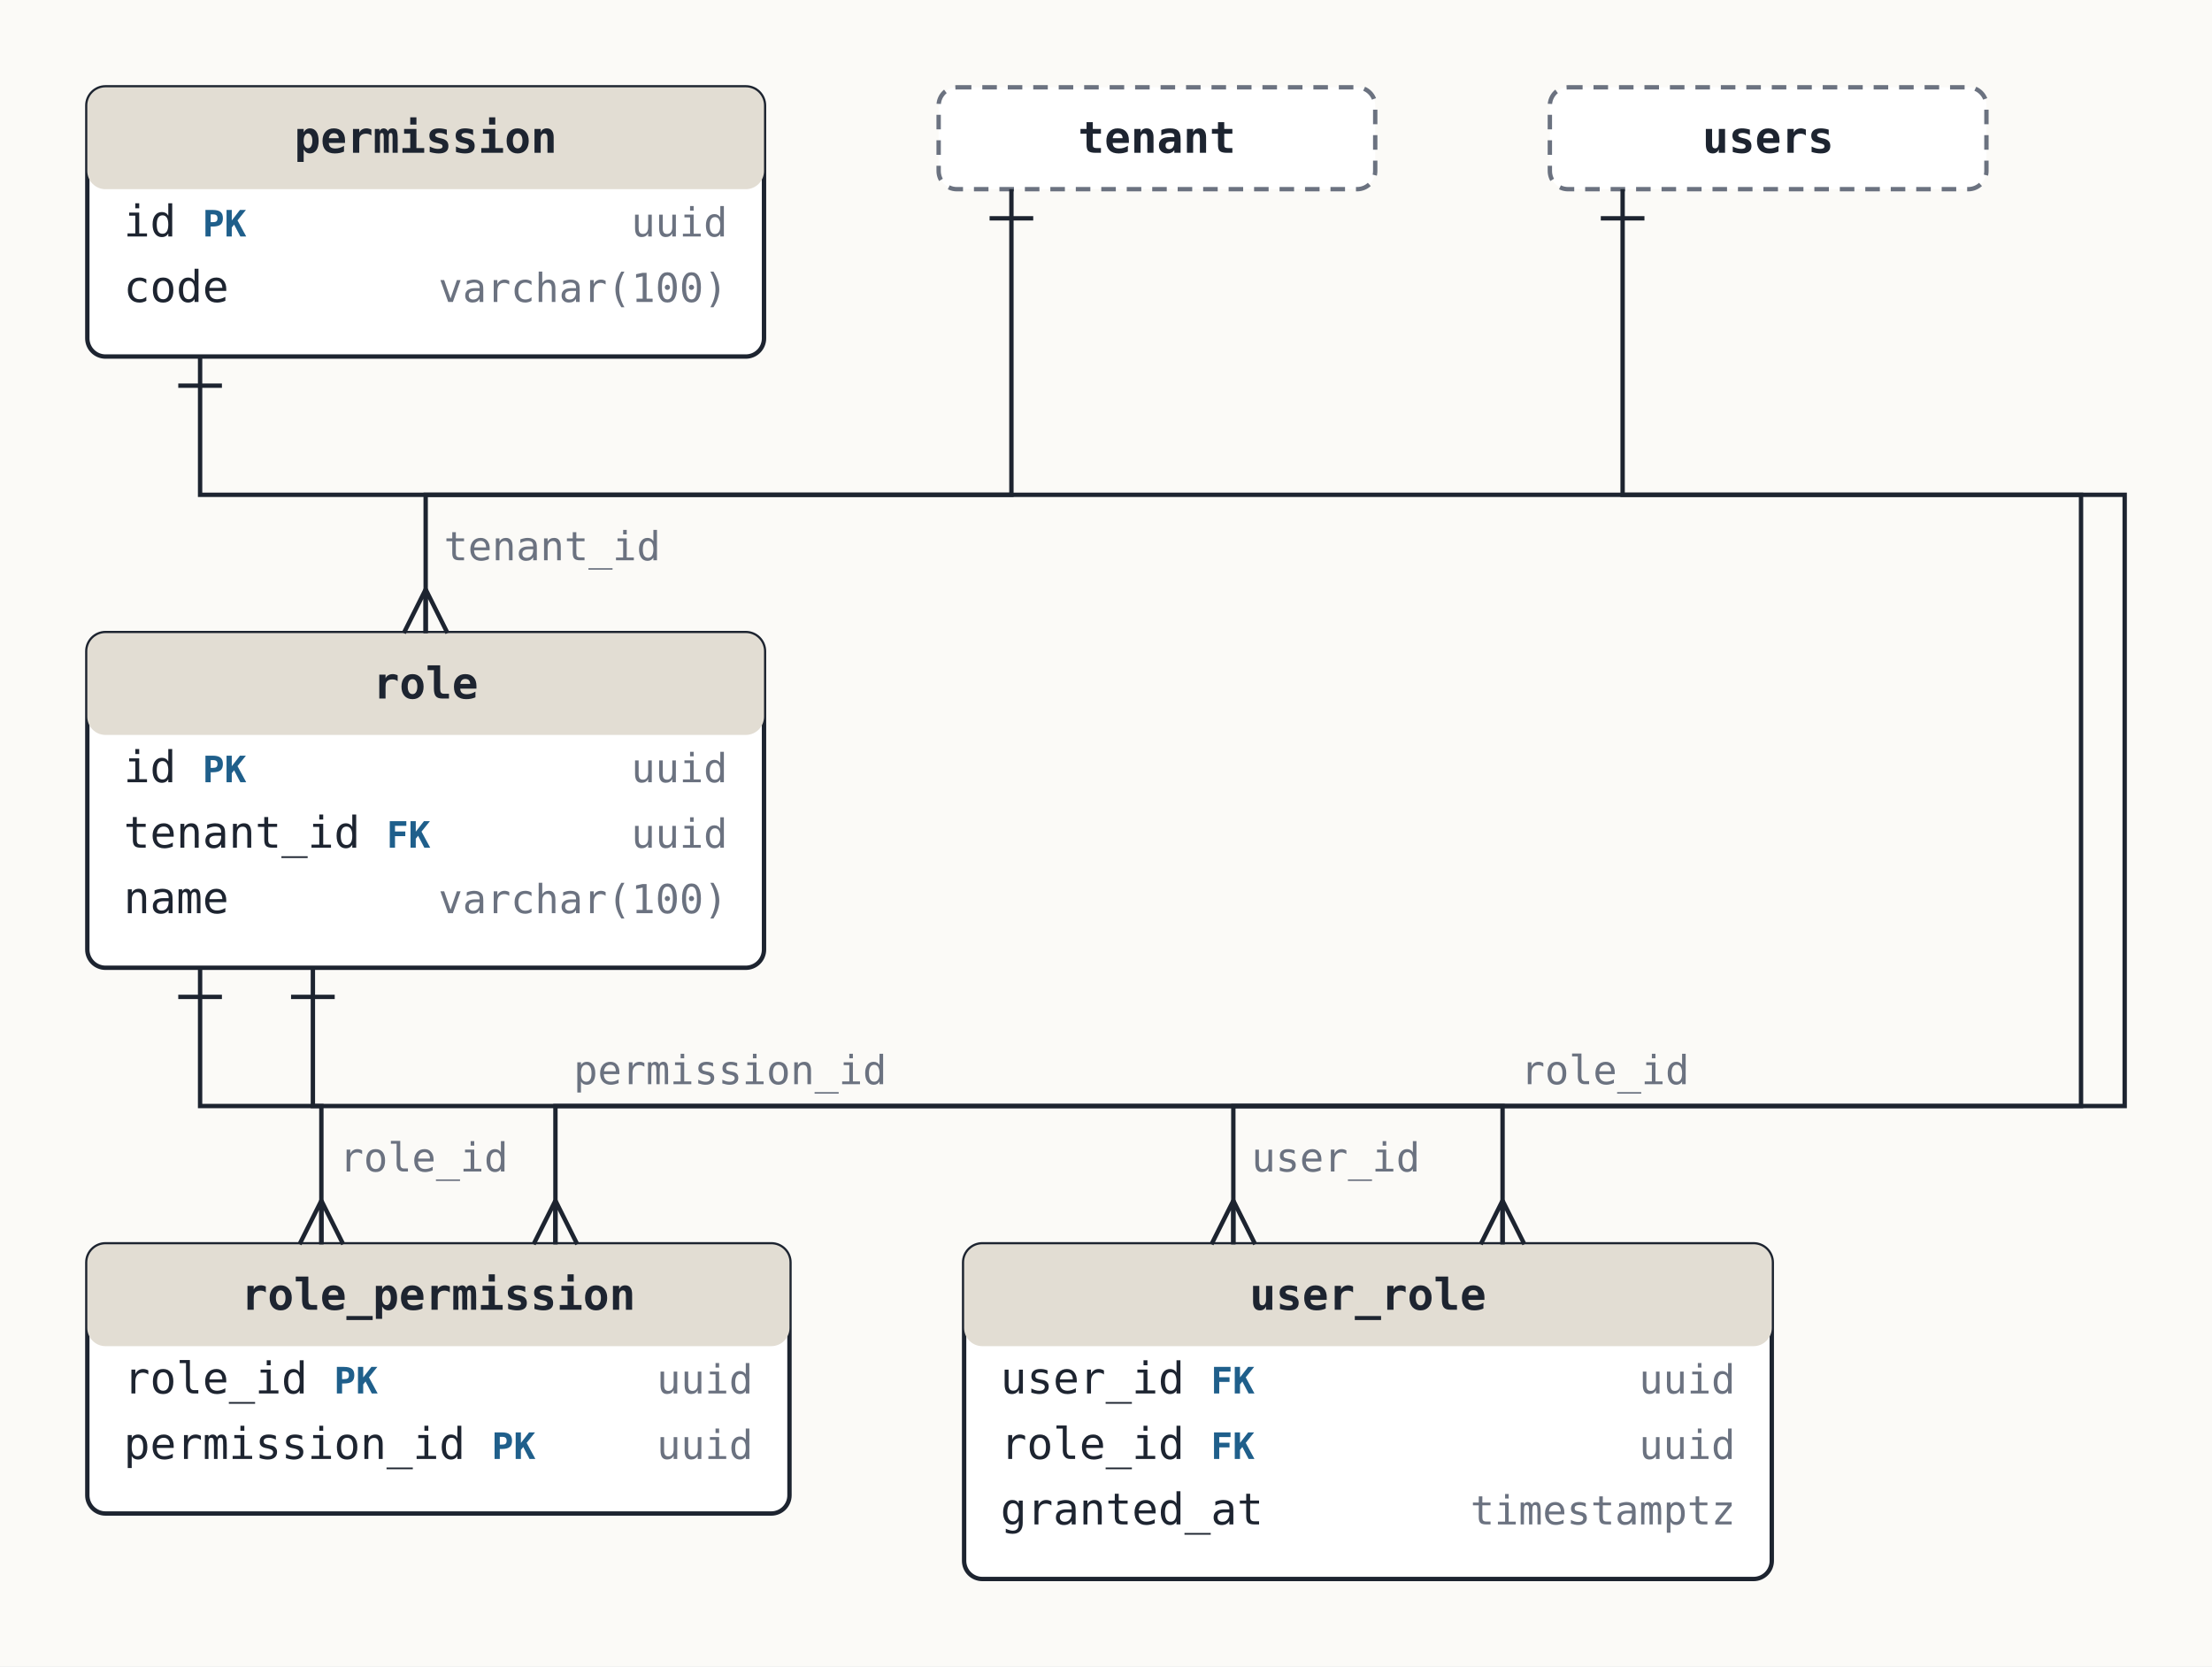
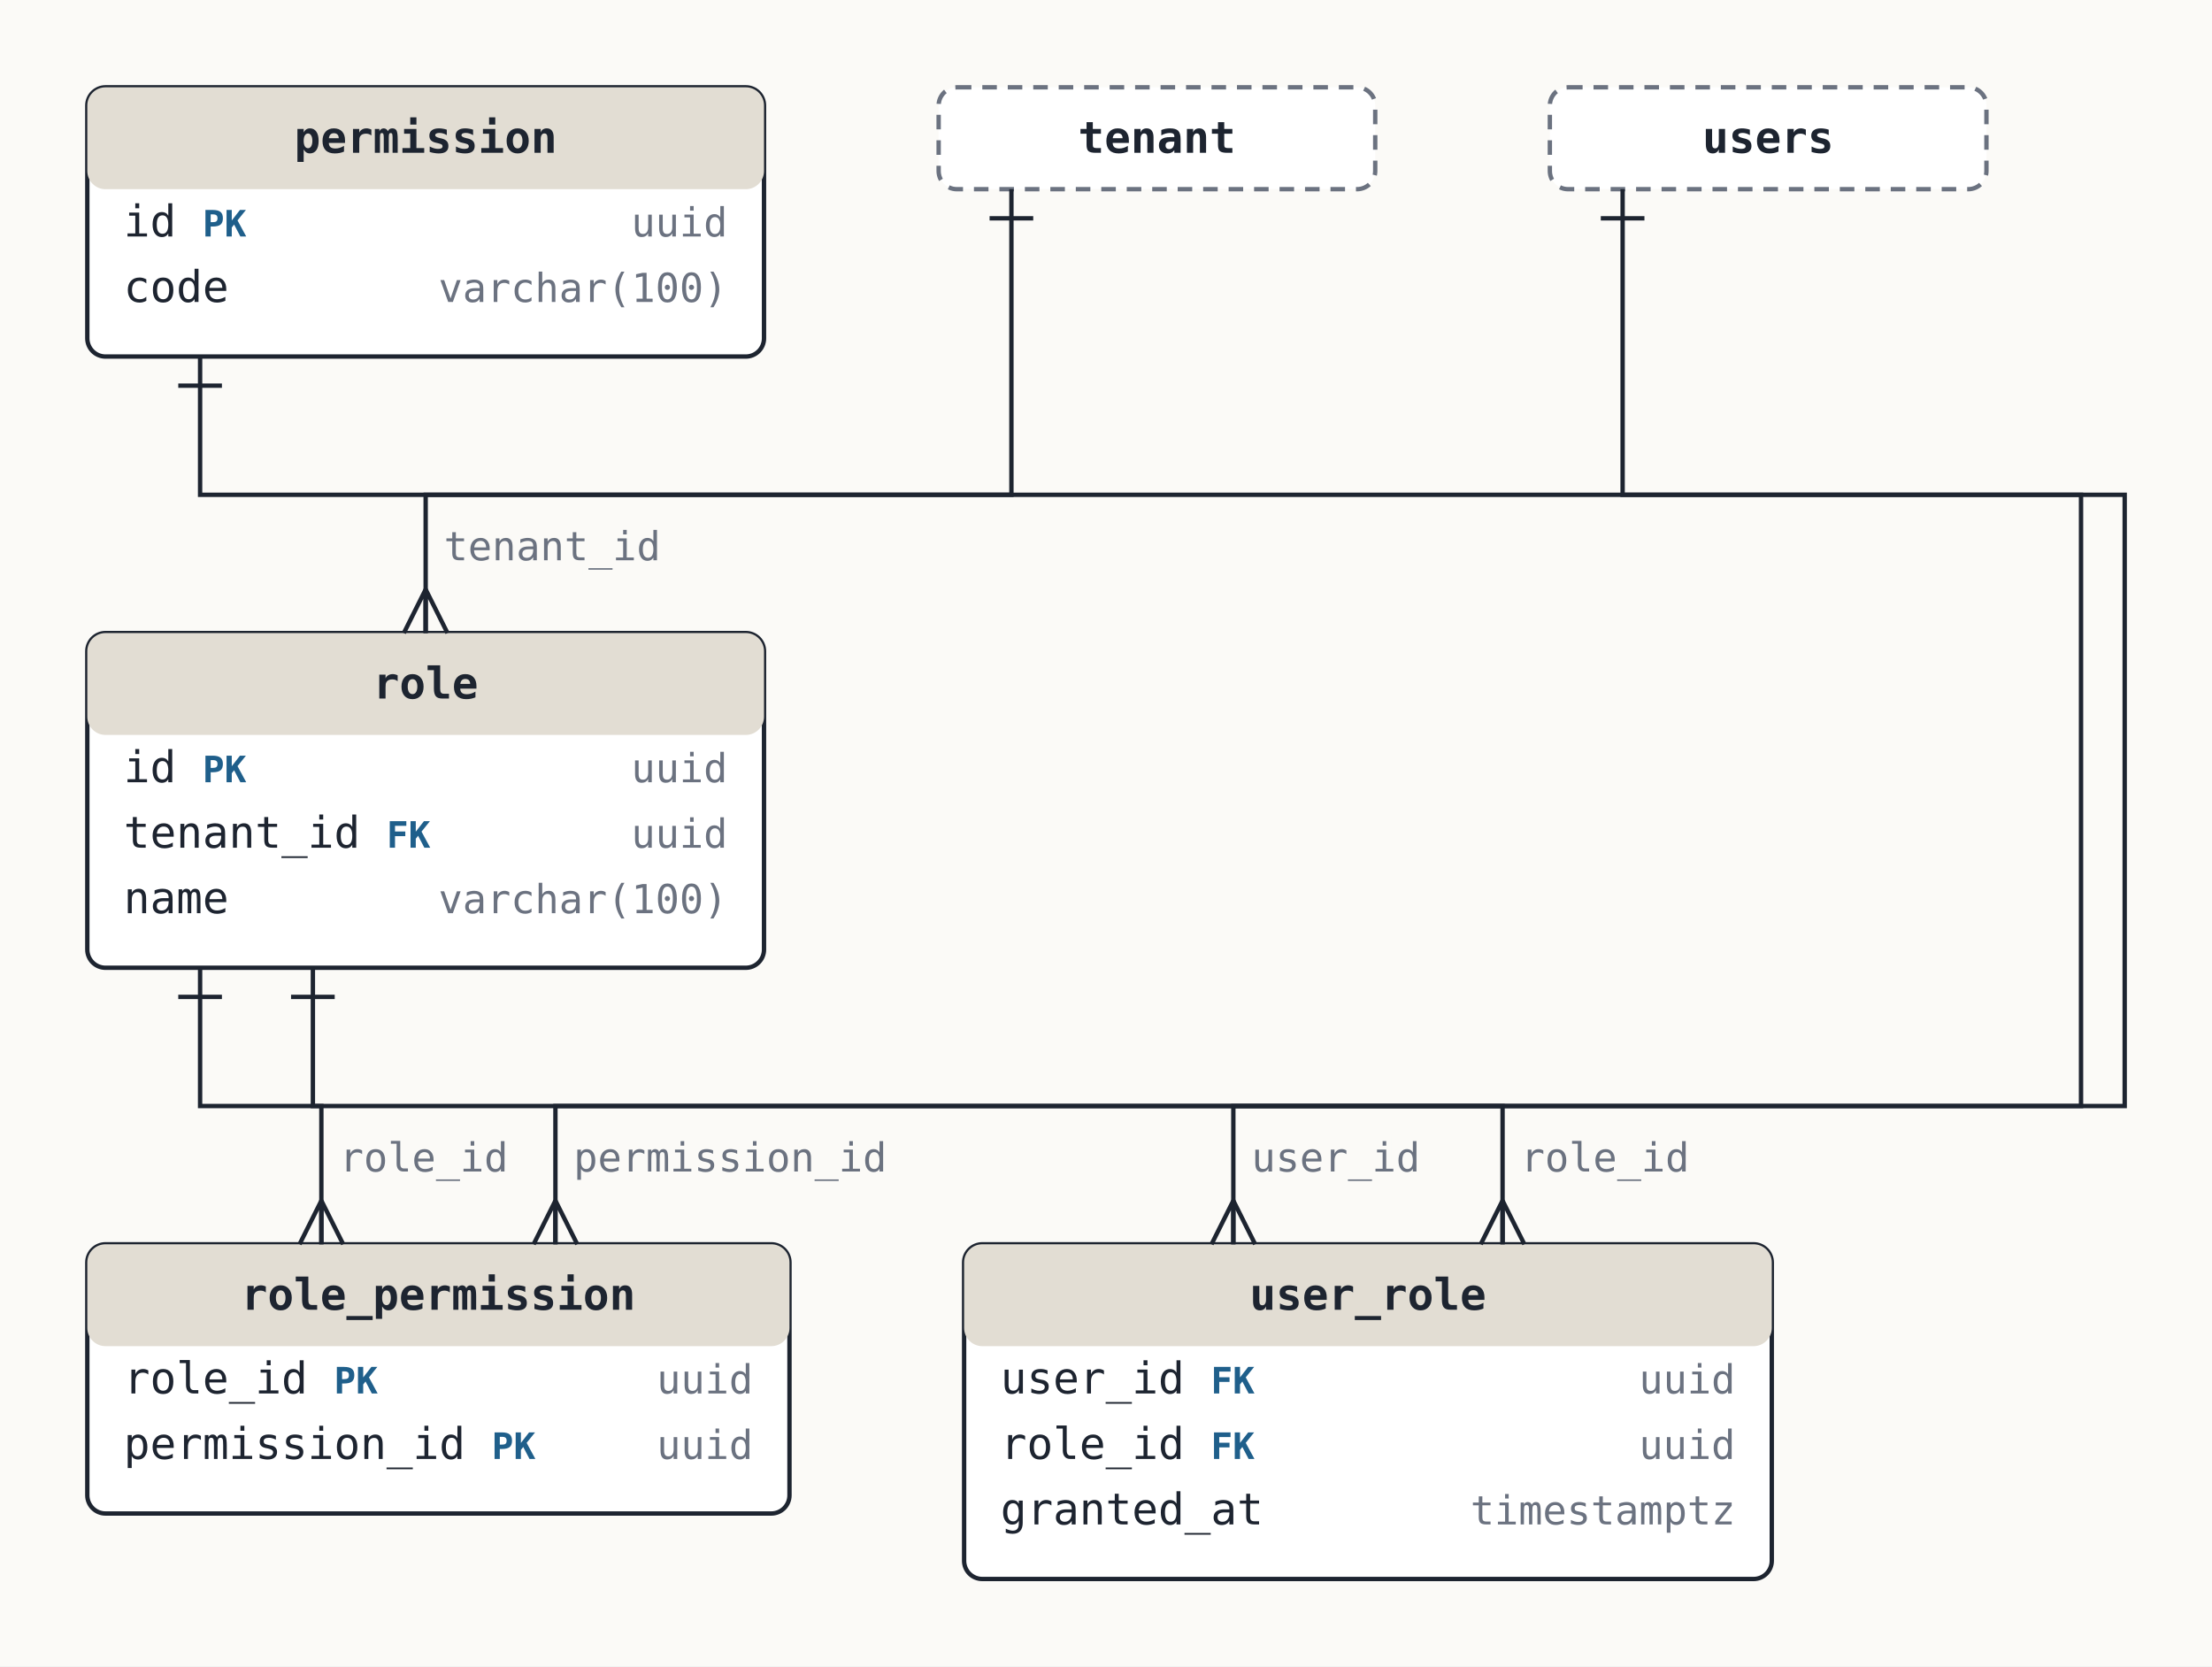
<svg xmlns="http://www.w3.org/2000/svg" class="erd" viewBox="0 0 608 458" width="608" height="458" role="img" aria-label="Entity-relationship diagram: role, permission, role_permission, user_role">
-   <style>svg{font:12px ui-monospace,SFMono-Regular,Menlo,Consolas,monospace}.bg{fill:#fbfaf7}.bx{fill:#ffffff;stroke:#1d2430;stroke-width:1.2}.hd{fill:#e2ddd3}.stub .bx{stroke:#6b7280;stroke-dasharray:4 3}.stub .hd{fill:none}.ttl{font-weight:700;fill:#1d2430}.col{fill:#1d2430}.typ,.lbl{fill:#6b7280;font-size:11px}.key{fill:#1f5f8b;font-weight:700;font-size:10px}.ln,.end path{fill:none;stroke:#1d2430;stroke-width:1.2}.end circle{fill:#ffffff;stroke:#1d2430;stroke-width:1.2}</style>
+   <style>svg{font:12px ui-monospace,SFMono-Regular,Menlo,Consolas,monospace}.bg{fill:#fbfaf7}.bx{fill:#ffffff;stroke:#1d2430;stroke-width:1.2}.hd{fill:#e2ddd3}.stub .bx{stroke:#6b7280;stroke-dasharray:4 3}.stub .hd{fill:none}.lbl{paint-order:stroke;stroke:#fbfaf7;stroke-width:3}.ttl{font-weight:700;fill:#1d2430}.col{fill:#1d2430}.typ,.lbl{fill:#6b7280;font-size:11px}.key{fill:#1f5f8b;font-weight:700;font-size:10px}.ln,.end path{fill:none;stroke:#1d2430;stroke-width:1.2}.end circle{fill:#ffffff;stroke:#1d2430;stroke-width:1.2}</style>
  <rect class="bg" width="608" height="458" />
  <g class="tbl" id="erd-role">
    <rect class="bx" x="24" y="174" width="186" height="92" rx="5" />
    <rect class="hd" x="24" y="174" width="186" height="28" rx="5" />
    <text class="ttl" x="117" y="192" text-anchor="middle">role</text>
    <text class="col" x="34" y="215">id <tspan class="key">PK</tspan>
    </text>
    <text class="typ" x="200" y="215" text-anchor="end">uuid</text>
    <text class="col" x="34" y="233">tenant_id <tspan class="key">FK</tspan>
    </text>
    <text class="typ" x="200" y="233" text-anchor="end">uuid</text>
    <text class="col" x="34" y="251">name</text>
    <text class="typ" x="200" y="251" text-anchor="end">varchar(100)</text>
  </g>
  <g class="tbl" id="erd-permission">
    <rect class="bx" x="24" y="24" width="186" height="74" rx="5" />
    <rect class="hd" x="24" y="24" width="186" height="28" rx="5" />
    <text class="ttl" x="117" y="42" text-anchor="middle">permission</text>
    <text class="col" x="34" y="65">id <tspan class="key">PK</tspan>
    </text>
    <text class="typ" x="200" y="65" text-anchor="end">uuid</text>
    <text class="col" x="34" y="83">code</text>
    <text class="typ" x="200" y="83" text-anchor="end">varchar(100)</text>
  </g>
  <g class="tbl" id="erd-role_permission">
    <rect class="bx" x="24" y="342" width="193" height="74" rx="5" />
    <rect class="hd" x="24" y="342" width="193" height="28" rx="5" />
    <text class="ttl" x="120.5" y="360" text-anchor="middle">role_permission</text>
    <text class="col" x="34" y="383">role_id <tspan class="key">PK</tspan>
    </text>
    <text class="typ" x="207" y="383" text-anchor="end">uuid</text>
    <text class="col" x="34" y="401">permission_id <tspan class="key">PK</tspan>
    </text>
    <text class="typ" x="207" y="401" text-anchor="end">uuid</text>
  </g>
  <g class="tbl" id="erd-user_role">
    <rect class="bx" x="265" y="342" width="222" height="92" rx="5" />
    <rect class="hd" x="265" y="342" width="222" height="28" rx="5" />
    <text class="ttl" x="376" y="360" text-anchor="middle">user_role</text>
    <text class="col" x="275" y="383">user_id <tspan class="key">FK</tspan>
    </text>
    <text class="typ" x="477" y="383" text-anchor="end">uuid</text>
    <text class="col" x="275" y="401">role_id <tspan class="key">FK</tspan>
    </text>
    <text class="typ" x="477" y="401" text-anchor="end">uuid</text>
    <text class="col" x="275" y="419">granted_at</text>
    <text class="typ" x="477" y="419" text-anchor="end">timestamptz</text>
  </g>
  <g class="tbl stub" id="erd-tenant">
    <rect class="bx" x="258" y="24" width="120" height="28" rx="5" />
    <rect class="hd" x="258" y="24" width="120" height="28" rx="5" />
    <text class="ttl" x="318" y="42" text-anchor="middle">tenant</text>
  </g>
  <g class="tbl stub" id="erd-users">
    <rect class="bx" x="426" y="24" width="120" height="28" rx="5" />
    <rect class="hd" x="426" y="24" width="120" height="28" rx="5" />
    <text class="ttl" x="486" y="42" text-anchor="middle">users</text>
  </g>
  <g class="edge" data-fk="role.tenant_id" data-ends="one many">
    <path class="ln" d="M117,174 V136 H278 V52" />
    <g class="end c-many" transform="translate(117,174) rotate(-90)">
      <path d="M0,-6 L12,0 M0,0 L12,0 M0,6 L12,0" />
    </g>
    <g class="end p-one" transform="translate(278,52) rotate(90)">
      <path d="M8,-6 L8,6" />
    </g>
-     <text class="lbl" x="122" y="154">tenant_id</text>
  </g>
  <g class="edge" data-fk="role_permission.role_id" data-ends="one many">
    <path class="ln" d="M88.333,342 V304 H55 V266" />
    <g class="end c-many" transform="translate(88.33333,342) rotate(-90)">
      <path d="M0,-6 L12,0 M0,0 L12,0 M0,6 L12,0" />
    </g>
    <g class="end p-one" transform="translate(55,266) rotate(90)">
      <path d="M8,-6 L8,6" />
    </g>
-     <text class="lbl" x="93.333" y="322">role_id</text>
  </g>
  <g class="edge" data-fk="role_permission.permission_id" data-ends="one many">
    <path class="ln" d="M152.667,342 V304 H572 V136 H55 V98" />
    <g class="end c-many" transform="translate(152.6667,342) rotate(-90)">
      <path d="M0,-6 L12,0 M0,0 L12,0 M0,6 L12,0" />
    </g>
    <g class="end p-one" transform="translate(55,98) rotate(90)">
      <path d="M8,-6 L8,6" />
    </g>
-     <text class="lbl" x="157.667" y="298">permission_id</text>
  </g>
  <g class="edge" data-fk="user_role.user_id" data-ends="one many">
    <path class="ln" d="M339,342 V304 H584 V136 H446 V52" />
    <g class="end c-many" transform="translate(339,342) rotate(-90)">
      <path d="M0,-6 L12,0 M0,0 L12,0 M0,6 L12,0" />
    </g>
    <g class="end p-one" transform="translate(446,52) rotate(90)">
      <path d="M8,-6 L8,6" />
    </g>
-     <text class="lbl" x="344" y="322">user_id</text>
  </g>
  <g class="edge" data-fk="user_role.role_id" data-ends="one many">
    <path class="ln" d="M413,342 V304 H86 V266" />
    <g class="end c-many" transform="translate(413,342) rotate(-90)">
      <path d="M0,-6 L12,0 M0,0 L12,0 M0,6 L12,0" />
    </g>
    <g class="end p-one" transform="translate(86,266) rotate(90)">
      <path d="M8,-6 L8,6" />
    </g>
-     <text class="lbl" x="418" y="298">role_id</text>
+   </g>
+   <g class="lbls">
+     <text class="lbl" x="122" y="154">tenant_id</text>
+     <text class="lbl" x="93.333" y="322">role_id</text>
+     <text class="lbl" x="157.667" y="322">permission_id</text>
+     <text class="lbl" x="344" y="322">user_id</text>
+     <text class="lbl" x="418" y="322">role_id</text>
  </g>
</svg>
